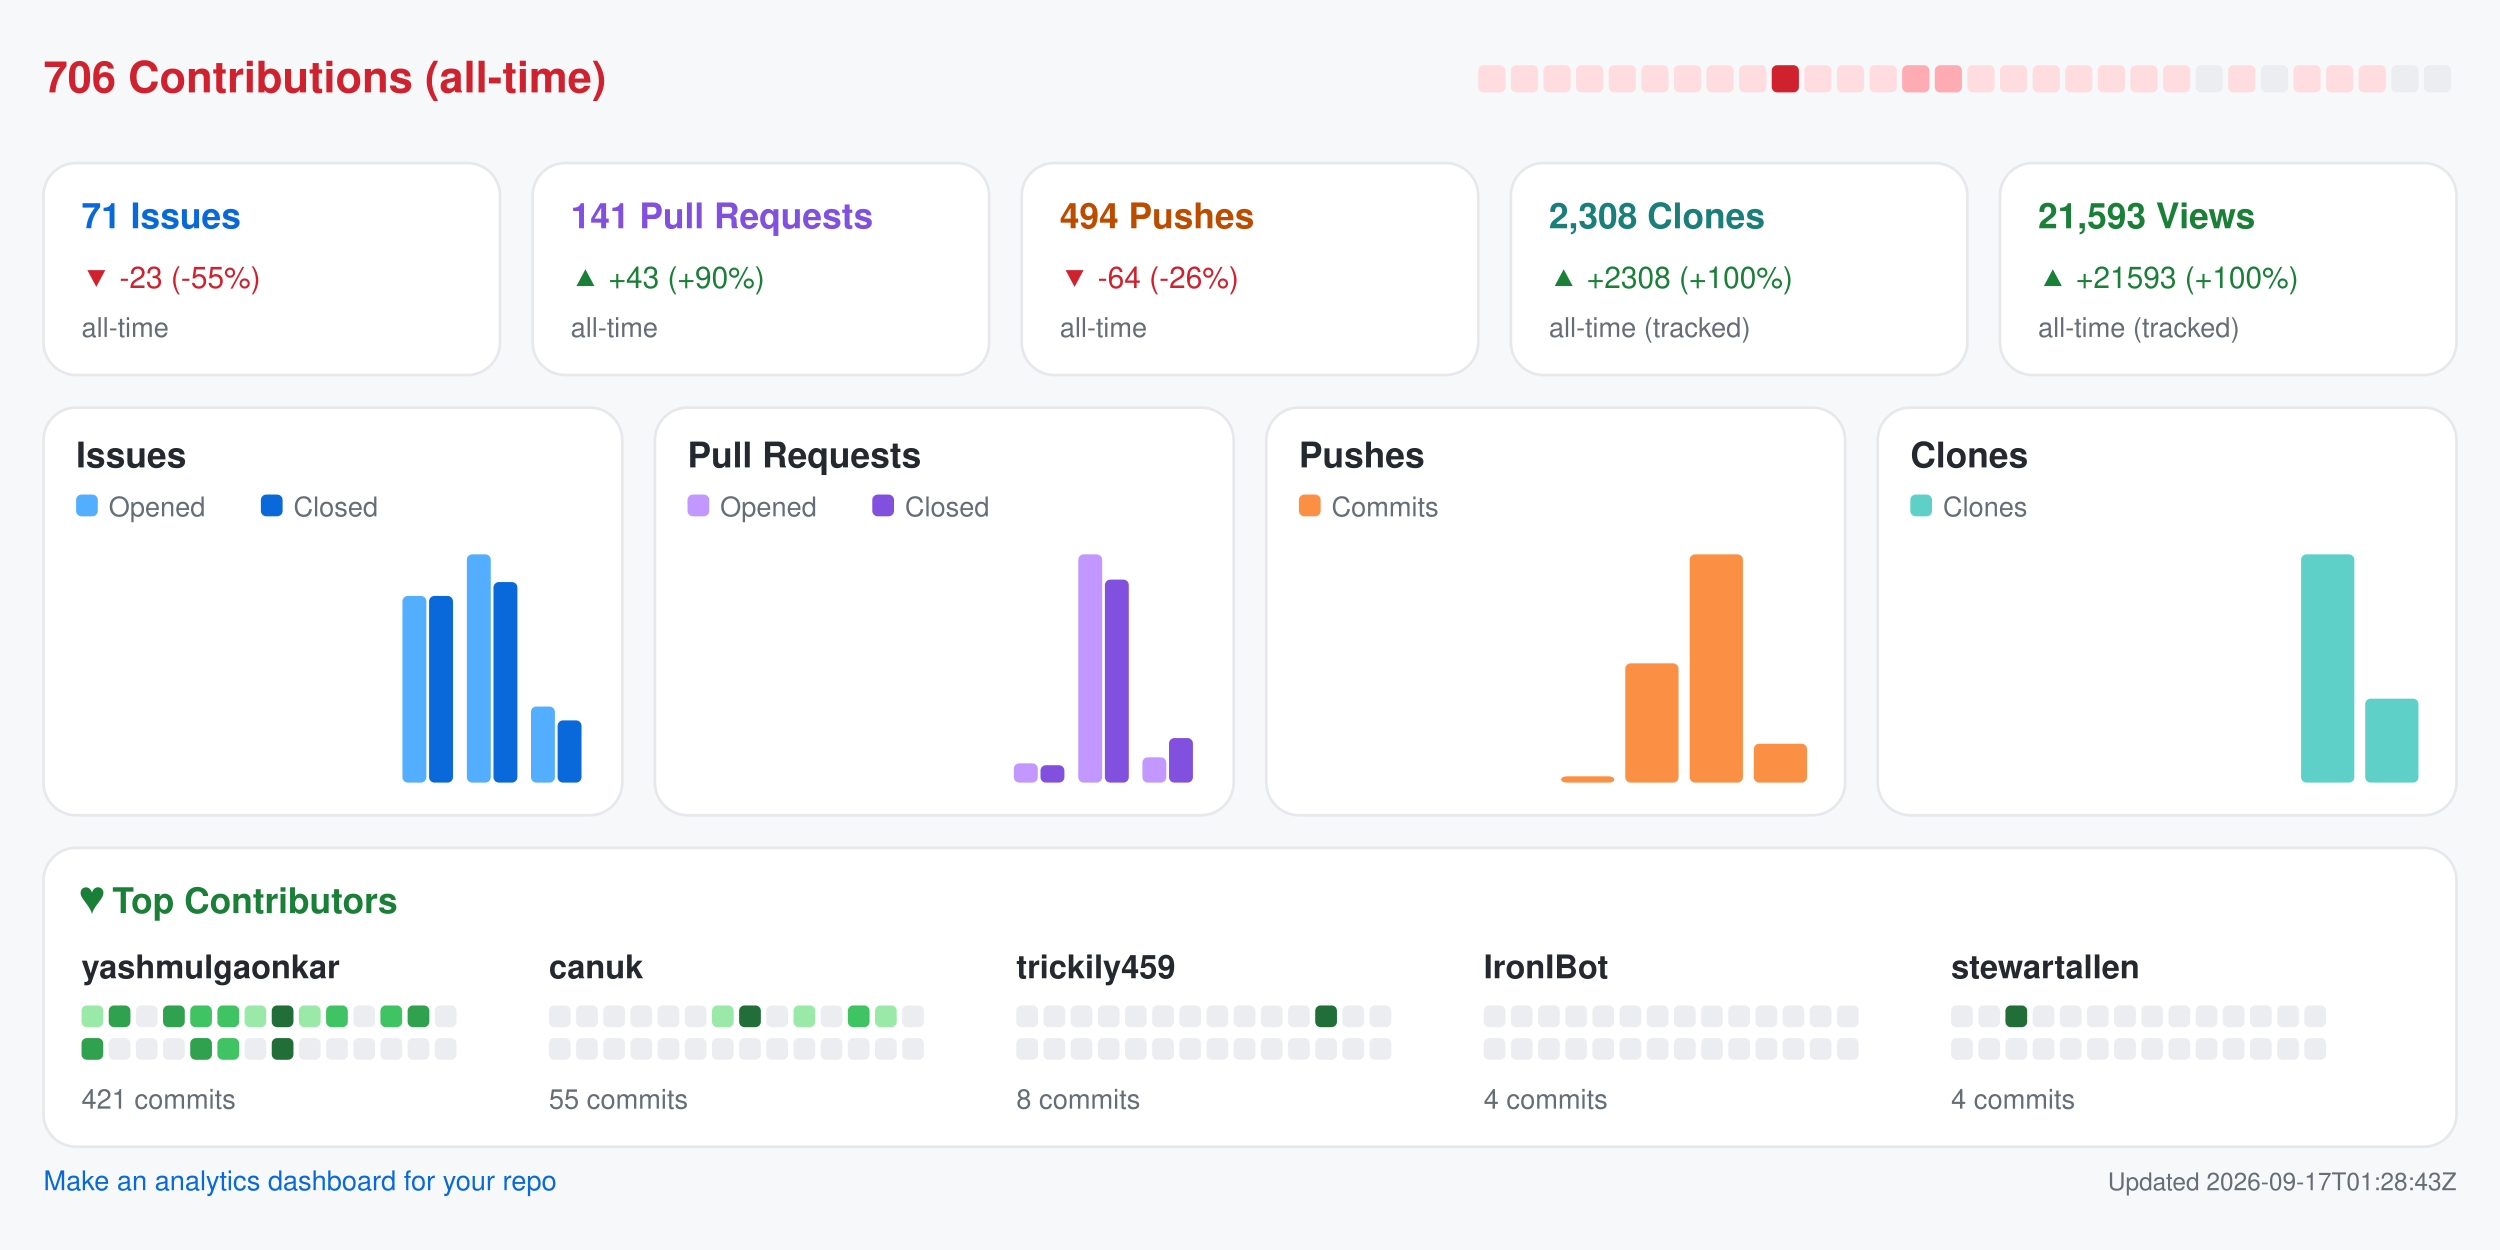
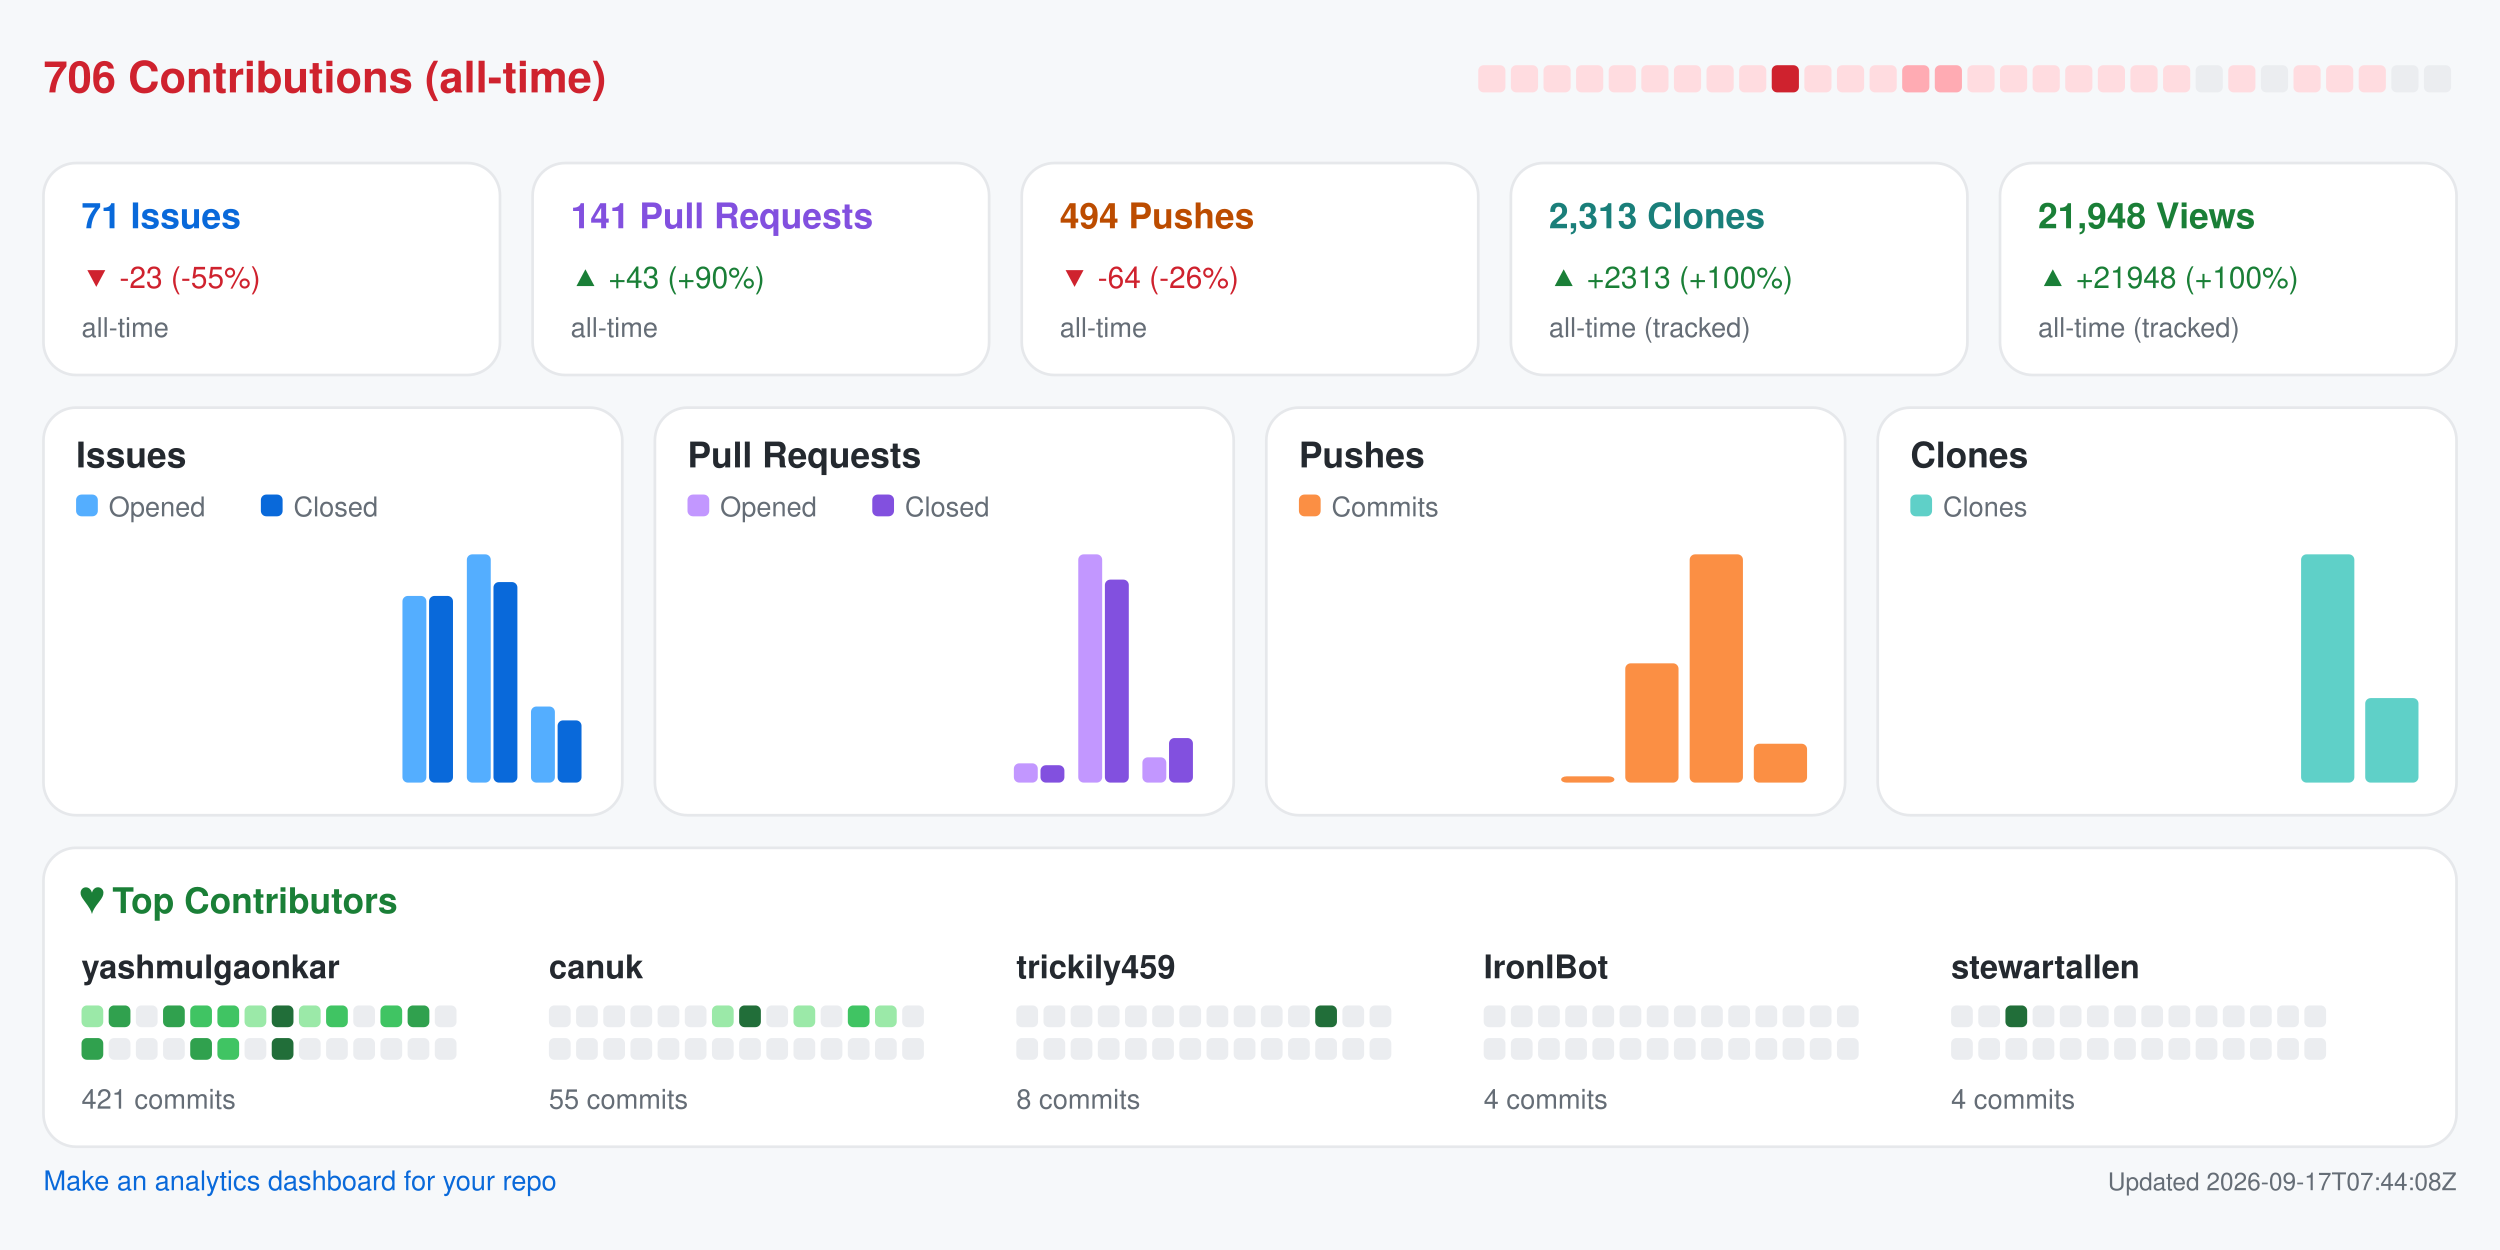
<svg xmlns="http://www.w3.org/2000/svg" width="920" height="460" viewBox="0 0 920 460" role="img" aria-label="Repository analytics for yashmulgaonkar/FlightScnr_Pi">
  <rect x="0.0" y="0.0" width="920.0" height="460.0" rx="0" fill="#f6f8fa" />
  <text x="16.0" y="34.0" fill="#cf222e" font-size="16" font-family="-apple-system,BlinkMacSystemFont,Segoe UI,Helvetica,Arial,sans-serif" font-weight="600" text-anchor="start">706 Contributions (all-time)</text>
  <rect x="544.0" y="24.0" width="10.0" height="10.0" rx="2" fill="#ffdce0" />
  <rect x="556.0" y="24.0" width="10.0" height="10.0" rx="2" fill="#ffdce0" />
  <rect x="568.0" y="24.0" width="10.0" height="10.0" rx="2" fill="#ffdce0" />
  <rect x="580.0" y="24.0" width="10.0" height="10.0" rx="2" fill="#ffdce0" />
  <rect x="592.0" y="24.0" width="10.0" height="10.0" rx="2" fill="#ffdce0" />
  <rect x="604.0" y="24.0" width="10.0" height="10.0" rx="2" fill="#ffdce0" />
  <rect x="616.0" y="24.0" width="10.0" height="10.0" rx="2" fill="#ffdce0" />
  <rect x="628.0" y="24.0" width="10.0" height="10.0" rx="2" fill="#ffdce0" />
  <rect x="640.0" y="24.0" width="10.0" height="10.0" rx="2" fill="#ffdce0" />
  <rect x="652.0" y="24.0" width="10.0" height="10.0" rx="2" fill="#cf222e" />
  <rect x="664.0" y="24.0" width="10.0" height="10.0" rx="2" fill="#ffdce0" />
  <rect x="676.0" y="24.0" width="10.0" height="10.0" rx="2" fill="#ffdce0" />
  <rect x="688.0" y="24.0" width="10.0" height="10.0" rx="2" fill="#ffdce0" />
  <rect x="700.0" y="24.0" width="10.0" height="10.0" rx="2" fill="#ffabb3" />
  <rect x="712.0" y="24.0" width="10.0" height="10.0" rx="2" fill="#ffabb3" />
  <rect x="724.0" y="24.0" width="10.0" height="10.0" rx="2" fill="#ffdce0" />
  <rect x="736.0" y="24.0" width="10.0" height="10.0" rx="2" fill="#ffdce0" />
  <rect x="748.0" y="24.0" width="10.0" height="10.0" rx="2" fill="#ffdce0" />
  <rect x="760.0" y="24.0" width="10.0" height="10.0" rx="2" fill="#ffdce0" />
  <rect x="772.0" y="24.0" width="10.0" height="10.0" rx="2" fill="#ffdce0" />
  <rect x="784.0" y="24.0" width="10.0" height="10.0" rx="2" fill="#ffdce0" />
  <rect x="796.0" y="24.0" width="10.0" height="10.0" rx="2" fill="#ffdce0" />
  <rect x="808.0" y="24.0" width="10.0" height="10.0" rx="2" fill="#ebedf0" />
  <rect x="820.0" y="24.0" width="10.0" height="10.0" rx="2" fill="#ffdce0" />
  <rect x="832.0" y="24.0" width="10.0" height="10.0" rx="2" fill="#ebedf0" />
  <rect x="844.0" y="24.0" width="10.0" height="10.0" rx="2" fill="#ffdce0" />
  <rect x="856.0" y="24.0" width="10.0" height="10.0" rx="2" fill="#ffdce0" />
  <rect x="868.0" y="24.0" width="10.0" height="10.0" rx="2" fill="#ffdce0" />
  <rect x="880.0" y="24.0" width="10.0" height="10.0" rx="2" fill="#ebedf0" />
  <rect x="892.0" y="24.0" width="10.0" height="10.0" rx="2" fill="#ebedf0" />
  <rect x="16.0" y="60.0" width="168.0" height="78.0" rx="12" fill="#ffffff" stroke="#e6e8eb" />
  <text x="30.0" y="84.0" fill="#0969da" font-size="13" font-family="-apple-system,BlinkMacSystemFont,Segoe UI,Helvetica,Arial,sans-serif" font-weight="600" text-anchor="start">71 Issues</text>
  <text x="30.0" y="106.0" fill="#cf222e" font-size="11" font-family="-apple-system,BlinkMacSystemFont,Segoe UI,Helvetica,Arial,sans-serif" font-weight="400" text-anchor="start">▼ -23 (-55%)</text>
  <text x="30.0" y="124.0" fill="#656d76" font-size="10" font-family="-apple-system,BlinkMacSystemFont,Segoe UI,Helvetica,Arial,sans-serif" font-weight="400" text-anchor="start">all-time</text>
  <rect x="196.0" y="60.0" width="168.0" height="78.0" rx="12" fill="#ffffff" stroke="#e6e8eb" />
  <text x="210.0" y="84.0" fill="#8250df" font-size="13" font-family="-apple-system,BlinkMacSystemFont,Segoe UI,Helvetica,Arial,sans-serif" font-weight="600" text-anchor="start">141 Pull Requests</text>
  <text x="210.0" y="106.0" fill="#1a7f37" font-size="11" font-family="-apple-system,BlinkMacSystemFont,Segoe UI,Helvetica,Arial,sans-serif" font-weight="400" text-anchor="start">▲ +43 (+90%)</text>
  <text x="210.0" y="124.0" fill="#656d76" font-size="10" font-family="-apple-system,BlinkMacSystemFont,Segoe UI,Helvetica,Arial,sans-serif" font-weight="400" text-anchor="start">all-time</text>
  <rect x="376.0" y="60.0" width="168.0" height="78.0" rx="12" fill="#ffffff" stroke="#e6e8eb" />
  <text x="390.0" y="84.0" fill="#bc4c00" font-size="13" font-family="-apple-system,BlinkMacSystemFont,Segoe UI,Helvetica,Arial,sans-serif" font-weight="600" text-anchor="start">494 Pushes</text>
  <text x="390.0" y="106.0" fill="#cf222e" font-size="11" font-family="-apple-system,BlinkMacSystemFont,Segoe UI,Helvetica,Arial,sans-serif" font-weight="400" text-anchor="start">▼ -64 (-26%)</text>
  <text x="390.0" y="124.0" fill="#656d76" font-size="10" font-family="-apple-system,BlinkMacSystemFont,Segoe UI,Helvetica,Arial,sans-serif" font-weight="400" text-anchor="start">all-time</text>
  <rect x="556.0" y="60.0" width="168.0" height="78.0" rx="12" fill="#ffffff" stroke="#e6e8eb" />
-   <text x="570.0" y="84.0" fill="#1a7f7a" font-size="13" font-family="-apple-system,BlinkMacSystemFont,Segoe UI,Helvetica,Arial,sans-serif" font-weight="600" text-anchor="start">2,308 Clones</text>
-   <text x="570.0" y="106.0" fill="#1a7f37" font-size="11" font-family="-apple-system,BlinkMacSystemFont,Segoe UI,Helvetica,Arial,sans-serif" font-weight="400" text-anchor="start">▲ +2308 (+100%)</text>
+   <text x="570.0" y="84.0" fill="#1a7f7a" font-size="13" font-family="-apple-system,BlinkMacSystemFont,Segoe UI,Helvetica,Arial,sans-serif" font-weight="600" text-anchor="start">2,313 Clones</text>
+   <text x="570.0" y="106.0" fill="#1a7f37" font-size="11" font-family="-apple-system,BlinkMacSystemFont,Segoe UI,Helvetica,Arial,sans-serif" font-weight="400" text-anchor="start">▲ +2313 (+100%)</text>
  <text x="570.0" y="124.0" fill="#656d76" font-size="10" font-family="-apple-system,BlinkMacSystemFont,Segoe UI,Helvetica,Arial,sans-serif" font-weight="400" text-anchor="start">all-time (tracked)</text>
  <rect x="736.0" y="60.0" width="168.0" height="78.0" rx="12" fill="#ffffff" stroke="#e6e8eb" />
-   <text x="750.0" y="84.0" fill="#1a7f37" font-size="13" font-family="-apple-system,BlinkMacSystemFont,Segoe UI,Helvetica,Arial,sans-serif" font-weight="600" text-anchor="start">21,593 Views</text>
-   <text x="750.0" y="106.0" fill="#1a7f37" font-size="11" font-family="-apple-system,BlinkMacSystemFont,Segoe UI,Helvetica,Arial,sans-serif" font-weight="400" text-anchor="start">▲ +21593 (+100%)</text>
+   <text x="750.0" y="84.0" fill="#1a7f37" font-size="13" font-family="-apple-system,BlinkMacSystemFont,Segoe UI,Helvetica,Arial,sans-serif" font-weight="600" text-anchor="start">21,948 Views</text>
+   <text x="750.0" y="106.0" fill="#1a7f37" font-size="11" font-family="-apple-system,BlinkMacSystemFont,Segoe UI,Helvetica,Arial,sans-serif" font-weight="400" text-anchor="start">▲ +21948 (+100%)</text>
  <text x="750.0" y="124.0" fill="#656d76" font-size="10" font-family="-apple-system,BlinkMacSystemFont,Segoe UI,Helvetica,Arial,sans-serif" font-weight="400" text-anchor="start">all-time (tracked)</text>
  <rect x="16.0" y="150.0" width="213.0" height="150.0" rx="12" fill="#ffffff" stroke="#e6e8eb" />
  <text x="28.0" y="172.0" fill="#24292f" font-size="13" font-family="-apple-system,BlinkMacSystemFont,Segoe UI,Helvetica,Arial,sans-serif" font-weight="600" text-anchor="start">Issues</text>
  <rect x="28.0" y="182.0" width="8.0" height="8.0" rx="2" fill="#54aeff" />
  <text x="40.0" y="190.0" fill="#656d76" font-size="10" font-family="-apple-system,BlinkMacSystemFont,Segoe UI,Helvetica,Arial,sans-serif" font-weight="400" text-anchor="start">Opened</text>
  <rect x="96.0" y="182.0" width="8.0" height="8.0" rx="2" fill="#0969da" />
  <text x="108.0" y="190.0" fill="#656d76" font-size="10" font-family="-apple-system,BlinkMacSystemFont,Segoe UI,Helvetica,Arial,sans-serif" font-weight="400" text-anchor="start">Closed</text>
  <rect x="30.0" y="288.0" width="8.8" height="0.0" rx="2" fill="#54aeff" />
  <rect x="39.8" y="288.0" width="8.8" height="0.0" rx="2" fill="#0969da" />
  <rect x="53.6" y="288.0" width="8.8" height="0.0" rx="2" fill="#54aeff" />
  <rect x="63.4" y="288.0" width="8.8" height="0.0" rx="2" fill="#0969da" />
  <rect x="77.2" y="288.0" width="8.8" height="0.0" rx="2" fill="#54aeff" />
  <rect x="87.1" y="288.0" width="8.8" height="0.0" rx="2" fill="#0969da" />
  <rect x="100.9" y="288.0" width="8.8" height="0.0" rx="2" fill="#54aeff" />
  <rect x="110.7" y="288.0" width="8.8" height="0.0" rx="2" fill="#0969da" />
  <rect x="124.5" y="288.0" width="8.8" height="0.0" rx="2" fill="#54aeff" />
  <rect x="134.3" y="288.0" width="8.8" height="0.0" rx="2" fill="#0969da" />
  <rect x="148.1" y="219.3" width="8.8" height="68.7" rx="2" fill="#54aeff" />
  <rect x="157.9" y="219.3" width="8.8" height="68.7" rx="2" fill="#0969da" />
  <rect x="171.8" y="204.0" width="8.8" height="84.0" rx="2" fill="#54aeff" />
  <rect x="181.6" y="214.2" width="8.8" height="73.8" rx="2" fill="#0969da" />
  <rect x="195.4" y="260.0" width="8.8" height="28.0" rx="2" fill="#54aeff" />
  <rect x="205.2" y="265.1" width="8.8" height="22.9" rx="2" fill="#0969da" />
  <rect x="241.0" y="150.0" width="213.0" height="150.0" rx="12" fill="#ffffff" stroke="#e6e8eb" />
  <text x="253.0" y="172.0" fill="#24292f" font-size="13" font-family="-apple-system,BlinkMacSystemFont,Segoe UI,Helvetica,Arial,sans-serif" font-weight="600" text-anchor="start">Pull Requests</text>
  <rect x="253.0" y="182.0" width="8.0" height="8.0" rx="2" fill="#c297ff" />
  <text x="265.0" y="190.0" fill="#656d76" font-size="10" font-family="-apple-system,BlinkMacSystemFont,Segoe UI,Helvetica,Arial,sans-serif" font-weight="400" text-anchor="start">Opened</text>
  <rect x="321.0" y="182.0" width="8.0" height="8.0" rx="2" fill="#8250df" />
  <text x="333.0" y="190.0" fill="#656d76" font-size="10" font-family="-apple-system,BlinkMacSystemFont,Segoe UI,Helvetica,Arial,sans-serif" font-weight="400" text-anchor="start">Closed</text>
  <rect x="255.0" y="288.0" width="8.8" height="0.0" rx="2" fill="#c297ff" />
  <rect x="264.8" y="288.0" width="8.8" height="0.0" rx="2" fill="#8250df" />
  <rect x="278.6" y="288.0" width="8.8" height="0.0" rx="2" fill="#c297ff" />
  <rect x="288.4" y="288.0" width="8.8" height="0.0" rx="2" fill="#8250df" />
  <rect x="302.2" y="288.0" width="8.8" height="0.0" rx="2" fill="#c297ff" />
  <rect x="312.1" y="288.0" width="8.8" height="0.0" rx="2" fill="#8250df" />
  <rect x="325.9" y="288.0" width="8.8" height="0.0" rx="2" fill="#c297ff" />
  <rect x="335.7" y="288.0" width="8.8" height="0.0" rx="2" fill="#8250df" />
  <rect x="349.5" y="288.0" width="8.8" height="0.0" rx="2" fill="#c297ff" />
  <rect x="359.3" y="288.0" width="8.8" height="0.0" rx="2" fill="#8250df" />
  <rect x="373.1" y="280.9" width="8.8" height="7.1" rx="2" fill="#c297ff" />
  <rect x="382.9" y="281.6" width="8.8" height="6.4" rx="2" fill="#8250df" />
  <rect x="396.8" y="204.0" width="8.8" height="84.0" rx="2" fill="#c297ff" />
  <rect x="406.6" y="213.3" width="8.8" height="74.7" rx="2" fill="#8250df" />
  <rect x="420.4" y="278.7" width="8.8" height="9.3" rx="2" fill="#c297ff" />
  <rect x="430.2" y="271.6" width="8.8" height="16.4" rx="2" fill="#8250df" />
  <rect x="466.0" y="150.0" width="213.0" height="150.0" rx="12" fill="#ffffff" stroke="#e6e8eb" />
  <text x="478.0" y="172.0" fill="#24292f" font-size="13" font-family="-apple-system,BlinkMacSystemFont,Segoe UI,Helvetica,Arial,sans-serif" font-weight="600" text-anchor="start">Pushes</text>
  <rect x="478.0" y="182.0" width="8.0" height="8.0" rx="2" fill="#fb8f44" />
  <text x="490.0" y="190.0" fill="#656d76" font-size="10" font-family="-apple-system,BlinkMacSystemFont,Segoe UI,Helvetica,Arial,sans-serif" font-weight="400" text-anchor="start">Commits</text>
  <rect x="480.0" y="288.0" width="19.6" height="0.0" rx="2" fill="#fb8f44" />
  <rect x="503.6" y="288.0" width="19.6" height="0.0" rx="2" fill="#fb8f44" />
  <rect x="527.2" y="288.0" width="19.6" height="0.0" rx="2" fill="#fb8f44" />
  <rect x="550.9" y="288.0" width="19.6" height="0.0" rx="2" fill="#fb8f44" />
  <rect x="574.5" y="285.7" width="19.6" height="2.3" rx="2" fill="#fb8f44" />
  <rect x="598.1" y="244.1" width="19.6" height="43.9" rx="2" fill="#fb8f44" />
  <rect x="621.8" y="204.0" width="19.6" height="84.0" rx="2" fill="#fb8f44" />
  <rect x="645.4" y="273.7" width="19.6" height="14.3" rx="2" fill="#fb8f44" />
  <rect x="691.0" y="150.0" width="213.0" height="150.0" rx="12" fill="#ffffff" stroke="#e6e8eb" />
  <text x="703.0" y="172.0" fill="#24292f" font-size="13" font-family="-apple-system,BlinkMacSystemFont,Segoe UI,Helvetica,Arial,sans-serif" font-weight="600" text-anchor="start">Clones</text>
  <rect x="703.0" y="182.0" width="8.0" height="8.0" rx="2" fill="#5fd0c8" />
  <text x="715.0" y="190.0" fill="#656d76" font-size="10" font-family="-apple-system,BlinkMacSystemFont,Segoe UI,Helvetica,Arial,sans-serif" font-weight="400" text-anchor="start">Clones</text>
  <rect x="705.0" y="288.0" width="19.6" height="0.0" rx="2" fill="#5fd0c8" />
  <rect x="728.6" y="288.0" width="19.6" height="0.0" rx="2" fill="#5fd0c8" />
  <rect x="752.2" y="288.0" width="19.6" height="0.0" rx="2" fill="#5fd0c8" />
  <rect x="775.9" y="288.0" width="19.6" height="0.0" rx="2" fill="#5fd0c8" />
  <rect x="799.5" y="288.0" width="19.6" height="0.0" rx="2" fill="#5fd0c8" />
  <rect x="823.1" y="288.0" width="19.6" height="0.0" rx="2" fill="#5fd0c8" />
  <rect x="846.8" y="204.0" width="19.6" height="84.0" rx="2" fill="#5fd0c8" />
-   <rect x="870.4" y="257.1" width="19.6" height="30.9" rx="2" fill="#5fd0c8" />
+   <rect x="870.4" y="256.9" width="19.6" height="31.1" rx="2" fill="#5fd0c8" />
  <rect x="16.0" y="312.0" width="888.0" height="110.0" rx="12" fill="#ffffff" stroke="#e6e8eb" />
  <text x="30.0" y="336.0" fill="#1a7f37" font-size="13" font-family="-apple-system,BlinkMacSystemFont,Segoe UI,Helvetica,Arial,sans-serif" font-weight="600" text-anchor="start">♥  Top Contributors</text>
  <text x="30.0" y="360.0" fill="#24292f" font-size="12" font-family="-apple-system,BlinkMacSystemFont,Segoe UI,Helvetica,Arial,sans-serif" font-weight="600" text-anchor="start">yashmulgaonkar</text>
  <rect x="30.0" y="370.0" width="8.0" height="8.0" rx="2" fill="#9be9a8" />
  <rect x="40.0" y="370.0" width="8.0" height="8.0" rx="2" fill="#30a14e" />
  <rect x="50.0" y="370.0" width="8.0" height="8.0" rx="2" fill="#ebedf0" />
  <rect x="60.0" y="370.0" width="8.0" height="8.0" rx="2" fill="#30a14e" />
  <rect x="70.0" y="370.0" width="8.0" height="8.0" rx="2" fill="#40c463" />
  <rect x="80.0" y="370.0" width="8.0" height="8.0" rx="2" fill="#40c463" />
  <rect x="90.0" y="370.0" width="8.0" height="8.0" rx="2" fill="#9be9a8" />
  <rect x="100.0" y="370.0" width="8.0" height="8.0" rx="2" fill="#216e39" />
  <rect x="110.0" y="370.0" width="8.0" height="8.0" rx="2" fill="#9be9a8" />
  <rect x="120.0" y="370.0" width="8.0" height="8.0" rx="2" fill="#40c463" />
  <rect x="130.0" y="370.0" width="8.0" height="8.0" rx="2" fill="#ebedf0" />
  <rect x="140.0" y="370.0" width="8.0" height="8.0" rx="2" fill="#40c463" />
  <rect x="150.0" y="370.0" width="8.0" height="8.0" rx="2" fill="#30a14e" />
  <rect x="160.0" y="370.0" width="8.0" height="8.0" rx="2" fill="#ebedf0" />
  <rect x="30.0" y="382.0" width="8.0" height="8.0" rx="2" fill="#30a14e" />
  <rect x="40.0" y="382.0" width="8.0" height="8.0" rx="2" fill="#ebedf0" />
  <rect x="50.0" y="382.0" width="8.0" height="8.0" rx="2" fill="#ebedf0" />
  <rect x="60.0" y="382.0" width="8.0" height="8.0" rx="2" fill="#ebedf0" />
  <rect x="70.0" y="382.0" width="8.0" height="8.0" rx="2" fill="#30a14e" />
  <rect x="80.0" y="382.0" width="8.0" height="8.0" rx="2" fill="#40c463" />
  <rect x="90.0" y="382.0" width="8.0" height="8.0" rx="2" fill="#ebedf0" />
  <rect x="100.0" y="382.0" width="8.0" height="8.0" rx="2" fill="#216e39" />
  <rect x="110.0" y="382.0" width="8.0" height="8.0" rx="2" fill="#ebedf0" />
  <rect x="120.0" y="382.0" width="8.0" height="8.0" rx="2" fill="#ebedf0" />
  <rect x="130.0" y="382.0" width="8.0" height="8.0" rx="2" fill="#ebedf0" />
  <rect x="140.0" y="382.0" width="8.0" height="8.0" rx="2" fill="#ebedf0" />
  <rect x="150.0" y="382.0" width="8.0" height="8.0" rx="2" fill="#ebedf0" />
  <rect x="160.0" y="382.0" width="8.0" height="8.0" rx="2" fill="#ebedf0" />
  <text x="30.0" y="408.0" fill="#656d76" font-size="10" font-family="-apple-system,BlinkMacSystemFont,Segoe UI,Helvetica,Arial,sans-serif" font-weight="400" text-anchor="start">421 commits</text>
  <text x="202.0" y="360.0" fill="#24292f" font-size="12" font-family="-apple-system,BlinkMacSystemFont,Segoe UI,Helvetica,Arial,sans-serif" font-weight="600" text-anchor="start">canuk</text>
  <rect x="202.0" y="370.0" width="8.0" height="8.0" rx="2" fill="#ebedf0" />
  <rect x="212.0" y="370.0" width="8.0" height="8.0" rx="2" fill="#ebedf0" />
  <rect x="222.0" y="370.0" width="8.0" height="8.0" rx="2" fill="#ebedf0" />
  <rect x="232.0" y="370.0" width="8.0" height="8.0" rx="2" fill="#ebedf0" />
  <rect x="242.0" y="370.0" width="8.0" height="8.0" rx="2" fill="#ebedf0" />
  <rect x="252.0" y="370.0" width="8.0" height="8.0" rx="2" fill="#ebedf0" />
  <rect x="262.0" y="370.0" width="8.0" height="8.0" rx="2" fill="#9be9a8" />
  <rect x="272.0" y="370.0" width="8.0" height="8.0" rx="2" fill="#216e39" />
  <rect x="282.0" y="370.0" width="8.0" height="8.0" rx="2" fill="#ebedf0" />
  <rect x="292.0" y="370.0" width="8.0" height="8.0" rx="2" fill="#9be9a8" />
  <rect x="302.0" y="370.0" width="8.0" height="8.0" rx="2" fill="#ebedf0" />
  <rect x="312.0" y="370.0" width="8.0" height="8.0" rx="2" fill="#40c463" />
  <rect x="322.0" y="370.0" width="8.0" height="8.0" rx="2" fill="#9be9a8" />
  <rect x="332.0" y="370.0" width="8.0" height="8.0" rx="2" fill="#ebedf0" />
  <rect x="202.0" y="382.0" width="8.0" height="8.0" rx="2" fill="#ebedf0" />
  <rect x="212.0" y="382.0" width="8.0" height="8.0" rx="2" fill="#ebedf0" />
  <rect x="222.0" y="382.0" width="8.0" height="8.0" rx="2" fill="#ebedf0" />
  <rect x="232.0" y="382.0" width="8.0" height="8.0" rx="2" fill="#ebedf0" />
  <rect x="242.0" y="382.0" width="8.0" height="8.0" rx="2" fill="#ebedf0" />
  <rect x="252.0" y="382.0" width="8.0" height="8.0" rx="2" fill="#ebedf0" />
  <rect x="262.0" y="382.0" width="8.0" height="8.0" rx="2" fill="#ebedf0" />
  <rect x="272.0" y="382.0" width="8.0" height="8.0" rx="2" fill="#ebedf0" />
  <rect x="282.0" y="382.0" width="8.0" height="8.0" rx="2" fill="#ebedf0" />
  <rect x="292.0" y="382.0" width="8.0" height="8.0" rx="2" fill="#ebedf0" />
  <rect x="302.0" y="382.0" width="8.0" height="8.0" rx="2" fill="#ebedf0" />
  <rect x="312.0" y="382.0" width="8.0" height="8.0" rx="2" fill="#ebedf0" />
  <rect x="322.0" y="382.0" width="8.0" height="8.0" rx="2" fill="#ebedf0" />
  <rect x="332.0" y="382.0" width="8.0" height="8.0" rx="2" fill="#ebedf0" />
  <text x="202.0" y="408.0" fill="#656d76" font-size="10" font-family="-apple-system,BlinkMacSystemFont,Segoe UI,Helvetica,Arial,sans-serif" font-weight="400" text-anchor="start">55 commits</text>
  <text x="374.0" y="360.0" fill="#24292f" font-size="12" font-family="-apple-system,BlinkMacSystemFont,Segoe UI,Helvetica,Arial,sans-serif" font-weight="600" text-anchor="start">trickily459</text>
  <rect x="374.0" y="370.0" width="8.0" height="8.0" rx="2" fill="#ebedf0" />
  <rect x="384.0" y="370.0" width="8.0" height="8.0" rx="2" fill="#ebedf0" />
  <rect x="394.0" y="370.0" width="8.0" height="8.0" rx="2" fill="#ebedf0" />
  <rect x="404.0" y="370.0" width="8.0" height="8.0" rx="2" fill="#ebedf0" />
  <rect x="414.0" y="370.0" width="8.0" height="8.0" rx="2" fill="#ebedf0" />
  <rect x="424.0" y="370.0" width="8.0" height="8.0" rx="2" fill="#ebedf0" />
  <rect x="434.0" y="370.0" width="8.0" height="8.0" rx="2" fill="#ebedf0" />
  <rect x="444.0" y="370.0" width="8.0" height="8.0" rx="2" fill="#ebedf0" />
  <rect x="454.0" y="370.0" width="8.0" height="8.0" rx="2" fill="#ebedf0" />
  <rect x="464.0" y="370.0" width="8.0" height="8.0" rx="2" fill="#ebedf0" />
  <rect x="474.0" y="370.0" width="8.0" height="8.0" rx="2" fill="#ebedf0" />
  <rect x="484.0" y="370.0" width="8.0" height="8.0" rx="2" fill="#216e39" />
  <rect x="494.0" y="370.0" width="8.0" height="8.0" rx="2" fill="#ebedf0" />
  <rect x="504.0" y="370.0" width="8.0" height="8.0" rx="2" fill="#ebedf0" />
  <rect x="374.0" y="382.0" width="8.0" height="8.0" rx="2" fill="#ebedf0" />
  <rect x="384.0" y="382.0" width="8.0" height="8.0" rx="2" fill="#ebedf0" />
  <rect x="394.0" y="382.0" width="8.0" height="8.0" rx="2" fill="#ebedf0" />
  <rect x="404.0" y="382.0" width="8.0" height="8.0" rx="2" fill="#ebedf0" />
  <rect x="414.0" y="382.0" width="8.0" height="8.0" rx="2" fill="#ebedf0" />
  <rect x="424.0" y="382.0" width="8.0" height="8.0" rx="2" fill="#ebedf0" />
  <rect x="434.0" y="382.0" width="8.0" height="8.0" rx="2" fill="#ebedf0" />
  <rect x="444.0" y="382.0" width="8.0" height="8.0" rx="2" fill="#ebedf0" />
  <rect x="454.0" y="382.0" width="8.0" height="8.0" rx="2" fill="#ebedf0" />
  <rect x="464.0" y="382.0" width="8.0" height="8.0" rx="2" fill="#ebedf0" />
  <rect x="474.0" y="382.0" width="8.0" height="8.0" rx="2" fill="#ebedf0" />
  <rect x="484.0" y="382.0" width="8.0" height="8.0" rx="2" fill="#ebedf0" />
  <rect x="494.0" y="382.0" width="8.0" height="8.0" rx="2" fill="#ebedf0" />
  <rect x="504.0" y="382.0" width="8.0" height="8.0" rx="2" fill="#ebedf0" />
  <text x="374.0" y="408.0" fill="#656d76" font-size="10" font-family="-apple-system,BlinkMacSystemFont,Segoe UI,Helvetica,Arial,sans-serif" font-weight="400" text-anchor="start">8 commits</text>
  <text x="546.0" y="360.0" fill="#24292f" font-size="12" font-family="-apple-system,BlinkMacSystemFont,Segoe UI,Helvetica,Arial,sans-serif" font-weight="600" text-anchor="start">IronIBot</text>
  <rect x="546.0" y="370.0" width="8.0" height="8.0" rx="2" fill="#ebedf0" />
  <rect x="556.0" y="370.0" width="8.0" height="8.0" rx="2" fill="#ebedf0" />
  <rect x="566.0" y="370.0" width="8.0" height="8.0" rx="2" fill="#ebedf0" />
  <rect x="576.0" y="370.0" width="8.0" height="8.0" rx="2" fill="#ebedf0" />
  <rect x="586.0" y="370.0" width="8.0" height="8.0" rx="2" fill="#ebedf0" />
  <rect x="596.0" y="370.0" width="8.0" height="8.0" rx="2" fill="#ebedf0" />
  <rect x="606.0" y="370.0" width="8.0" height="8.0" rx="2" fill="#ebedf0" />
  <rect x="616.0" y="370.0" width="8.0" height="8.0" rx="2" fill="#ebedf0" />
  <rect x="626.0" y="370.0" width="8.0" height="8.0" rx="2" fill="#ebedf0" />
  <rect x="636.0" y="370.0" width="8.0" height="8.0" rx="2" fill="#ebedf0" />
  <rect x="646.0" y="370.0" width="8.0" height="8.0" rx="2" fill="#ebedf0" />
  <rect x="656.0" y="370.0" width="8.0" height="8.0" rx="2" fill="#ebedf0" />
  <rect x="666.0" y="370.0" width="8.0" height="8.0" rx="2" fill="#ebedf0" />
  <rect x="676.0" y="370.0" width="8.0" height="8.0" rx="2" fill="#ebedf0" />
  <rect x="546.0" y="382.0" width="8.0" height="8.0" rx="2" fill="#ebedf0" />
  <rect x="556.0" y="382.0" width="8.0" height="8.0" rx="2" fill="#ebedf0" />
  <rect x="566.0" y="382.0" width="8.0" height="8.0" rx="2" fill="#ebedf0" />
  <rect x="576.0" y="382.0" width="8.0" height="8.0" rx="2" fill="#ebedf0" />
  <rect x="586.0" y="382.0" width="8.0" height="8.0" rx="2" fill="#ebedf0" />
  <rect x="596.0" y="382.0" width="8.0" height="8.0" rx="2" fill="#ebedf0" />
  <rect x="606.0" y="382.0" width="8.0" height="8.0" rx="2" fill="#ebedf0" />
  <rect x="616.0" y="382.0" width="8.0" height="8.0" rx="2" fill="#ebedf0" />
  <rect x="626.0" y="382.0" width="8.0" height="8.0" rx="2" fill="#ebedf0" />
  <rect x="636.0" y="382.0" width="8.0" height="8.0" rx="2" fill="#ebedf0" />
  <rect x="646.0" y="382.0" width="8.0" height="8.0" rx="2" fill="#ebedf0" />
  <rect x="656.0" y="382.0" width="8.0" height="8.0" rx="2" fill="#ebedf0" />
  <rect x="666.0" y="382.0" width="8.0" height="8.0" rx="2" fill="#ebedf0" />
  <rect x="676.0" y="382.0" width="8.0" height="8.0" rx="2" fill="#ebedf0" />
  <text x="546.0" y="408.0" fill="#656d76" font-size="10" font-family="-apple-system,BlinkMacSystemFont,Segoe UI,Helvetica,Arial,sans-serif" font-weight="400" text-anchor="start">4 commits</text>
  <text x="718.0" y="360.0" fill="#24292f" font-size="12" font-family="-apple-system,BlinkMacSystemFont,Segoe UI,Helvetica,Arial,sans-serif" font-weight="600" text-anchor="start">stewartallen</text>
  <rect x="718.0" y="370.0" width="8.0" height="8.0" rx="2" fill="#ebedf0" />
  <rect x="728.0" y="370.0" width="8.0" height="8.0" rx="2" fill="#ebedf0" />
  <rect x="738.0" y="370.0" width="8.0" height="8.0" rx="2" fill="#216e39" />
  <rect x="748.0" y="370.0" width="8.0" height="8.0" rx="2" fill="#ebedf0" />
  <rect x="758.0" y="370.0" width="8.0" height="8.0" rx="2" fill="#ebedf0" />
  <rect x="768.0" y="370.0" width="8.0" height="8.0" rx="2" fill="#ebedf0" />
  <rect x="778.0" y="370.0" width="8.0" height="8.0" rx="2" fill="#ebedf0" />
  <rect x="788.0" y="370.0" width="8.0" height="8.0" rx="2" fill="#ebedf0" />
  <rect x="798.0" y="370.0" width="8.0" height="8.0" rx="2" fill="#ebedf0" />
  <rect x="808.0" y="370.0" width="8.0" height="8.0" rx="2" fill="#ebedf0" />
  <rect x="818.0" y="370.0" width="8.0" height="8.0" rx="2" fill="#ebedf0" />
  <rect x="828.0" y="370.0" width="8.0" height="8.0" rx="2" fill="#ebedf0" />
  <rect x="838.0" y="370.0" width="8.0" height="8.0" rx="2" fill="#ebedf0" />
  <rect x="848.0" y="370.0" width="8.0" height="8.0" rx="2" fill="#ebedf0" />
  <rect x="718.0" y="382.0" width="8.0" height="8.0" rx="2" fill="#ebedf0" />
  <rect x="728.0" y="382.0" width="8.0" height="8.0" rx="2" fill="#ebedf0" />
  <rect x="738.0" y="382.0" width="8.0" height="8.0" rx="2" fill="#ebedf0" />
  <rect x="748.0" y="382.0" width="8.0" height="8.0" rx="2" fill="#ebedf0" />
  <rect x="758.0" y="382.0" width="8.0" height="8.0" rx="2" fill="#ebedf0" />
  <rect x="768.0" y="382.0" width="8.0" height="8.0" rx="2" fill="#ebedf0" />
  <rect x="778.0" y="382.0" width="8.0" height="8.0" rx="2" fill="#ebedf0" />
  <rect x="788.0" y="382.0" width="8.0" height="8.0" rx="2" fill="#ebedf0" />
  <rect x="798.0" y="382.0" width="8.0" height="8.0" rx="2" fill="#ebedf0" />
  <rect x="808.0" y="382.0" width="8.0" height="8.0" rx="2" fill="#ebedf0" />
  <rect x="818.0" y="382.0" width="8.0" height="8.0" rx="2" fill="#ebedf0" />
  <rect x="828.0" y="382.0" width="8.0" height="8.0" rx="2" fill="#ebedf0" />
  <rect x="838.0" y="382.0" width="8.0" height="8.0" rx="2" fill="#ebedf0" />
  <rect x="848.0" y="382.0" width="8.0" height="8.0" rx="2" fill="#ebedf0" />
  <text x="718.0" y="408.0" fill="#656d76" font-size="10" font-family="-apple-system,BlinkMacSystemFont,Segoe UI,Helvetica,Arial,sans-serif" font-weight="400" text-anchor="start">4 commits</text>
  <a href="https://github.com/yashmulgaonkar/repo-analytics" target="_blank" rel="noopener noreferrer">
    <text x="16.0" y="438.0" fill="#0969da" font-size="10" font-family="-apple-system,BlinkMacSystemFont,Segoe UI,Helvetica,Arial,sans-serif" font-weight="400" text-anchor="start">Make an analytics dashboard for your repo</text>
  </a>
-   <text x="904.0" y="438.0" fill="#656d76" font-size="9" font-family="-apple-system,BlinkMacSystemFont,Segoe UI,Helvetica,Arial,sans-serif" font-weight="400" text-anchor="end">Updated 2026-09-17T01:28:43Z</text>
+   <text x="904.0" y="438.0" fill="#656d76" font-size="9" font-family="-apple-system,BlinkMacSystemFont,Segoe UI,Helvetica,Arial,sans-serif" font-weight="400" text-anchor="end">Updated 2026-09-17T07:44:08Z</text>
</svg>
